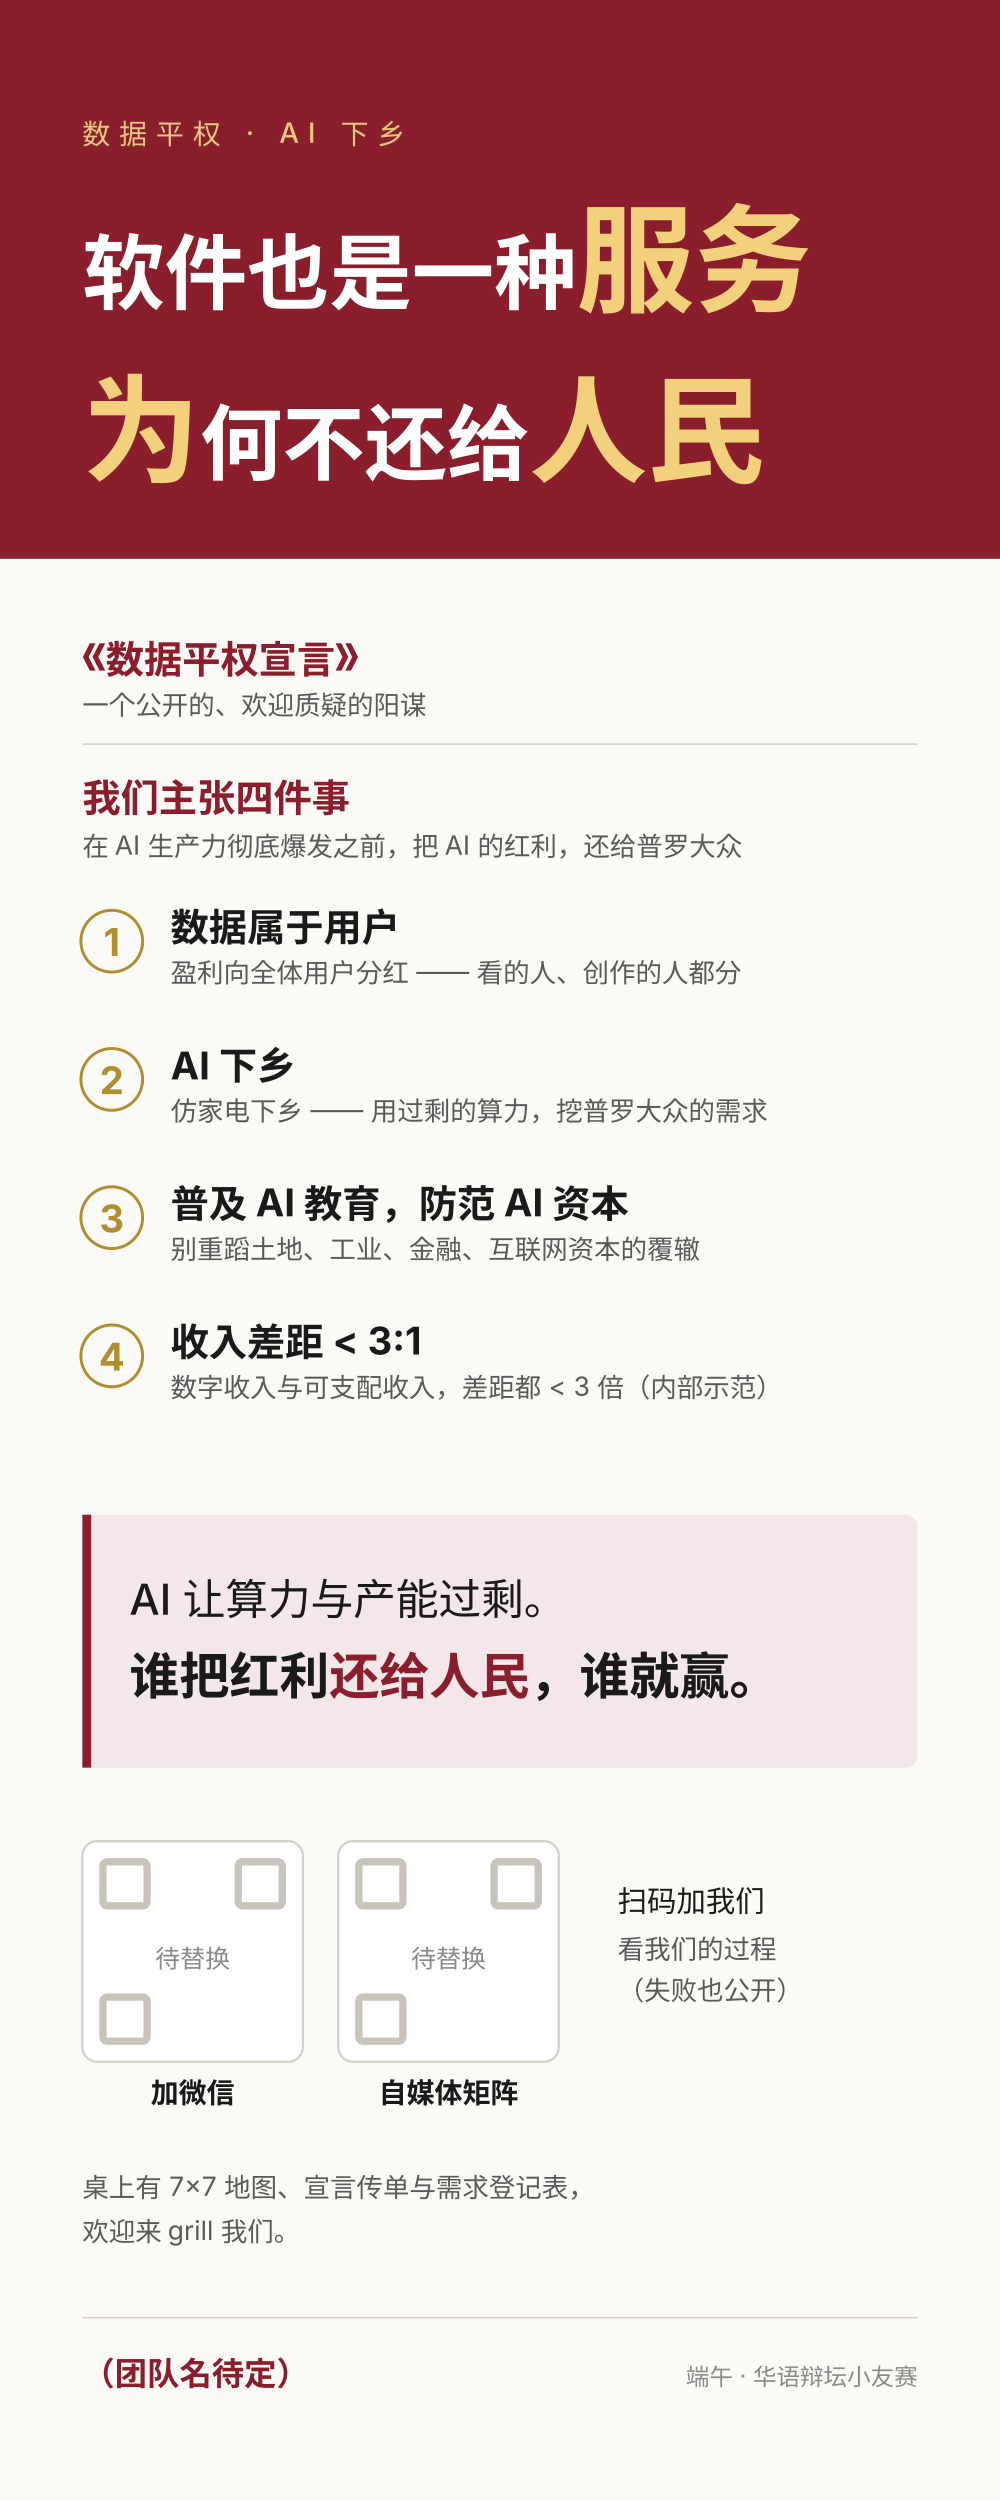
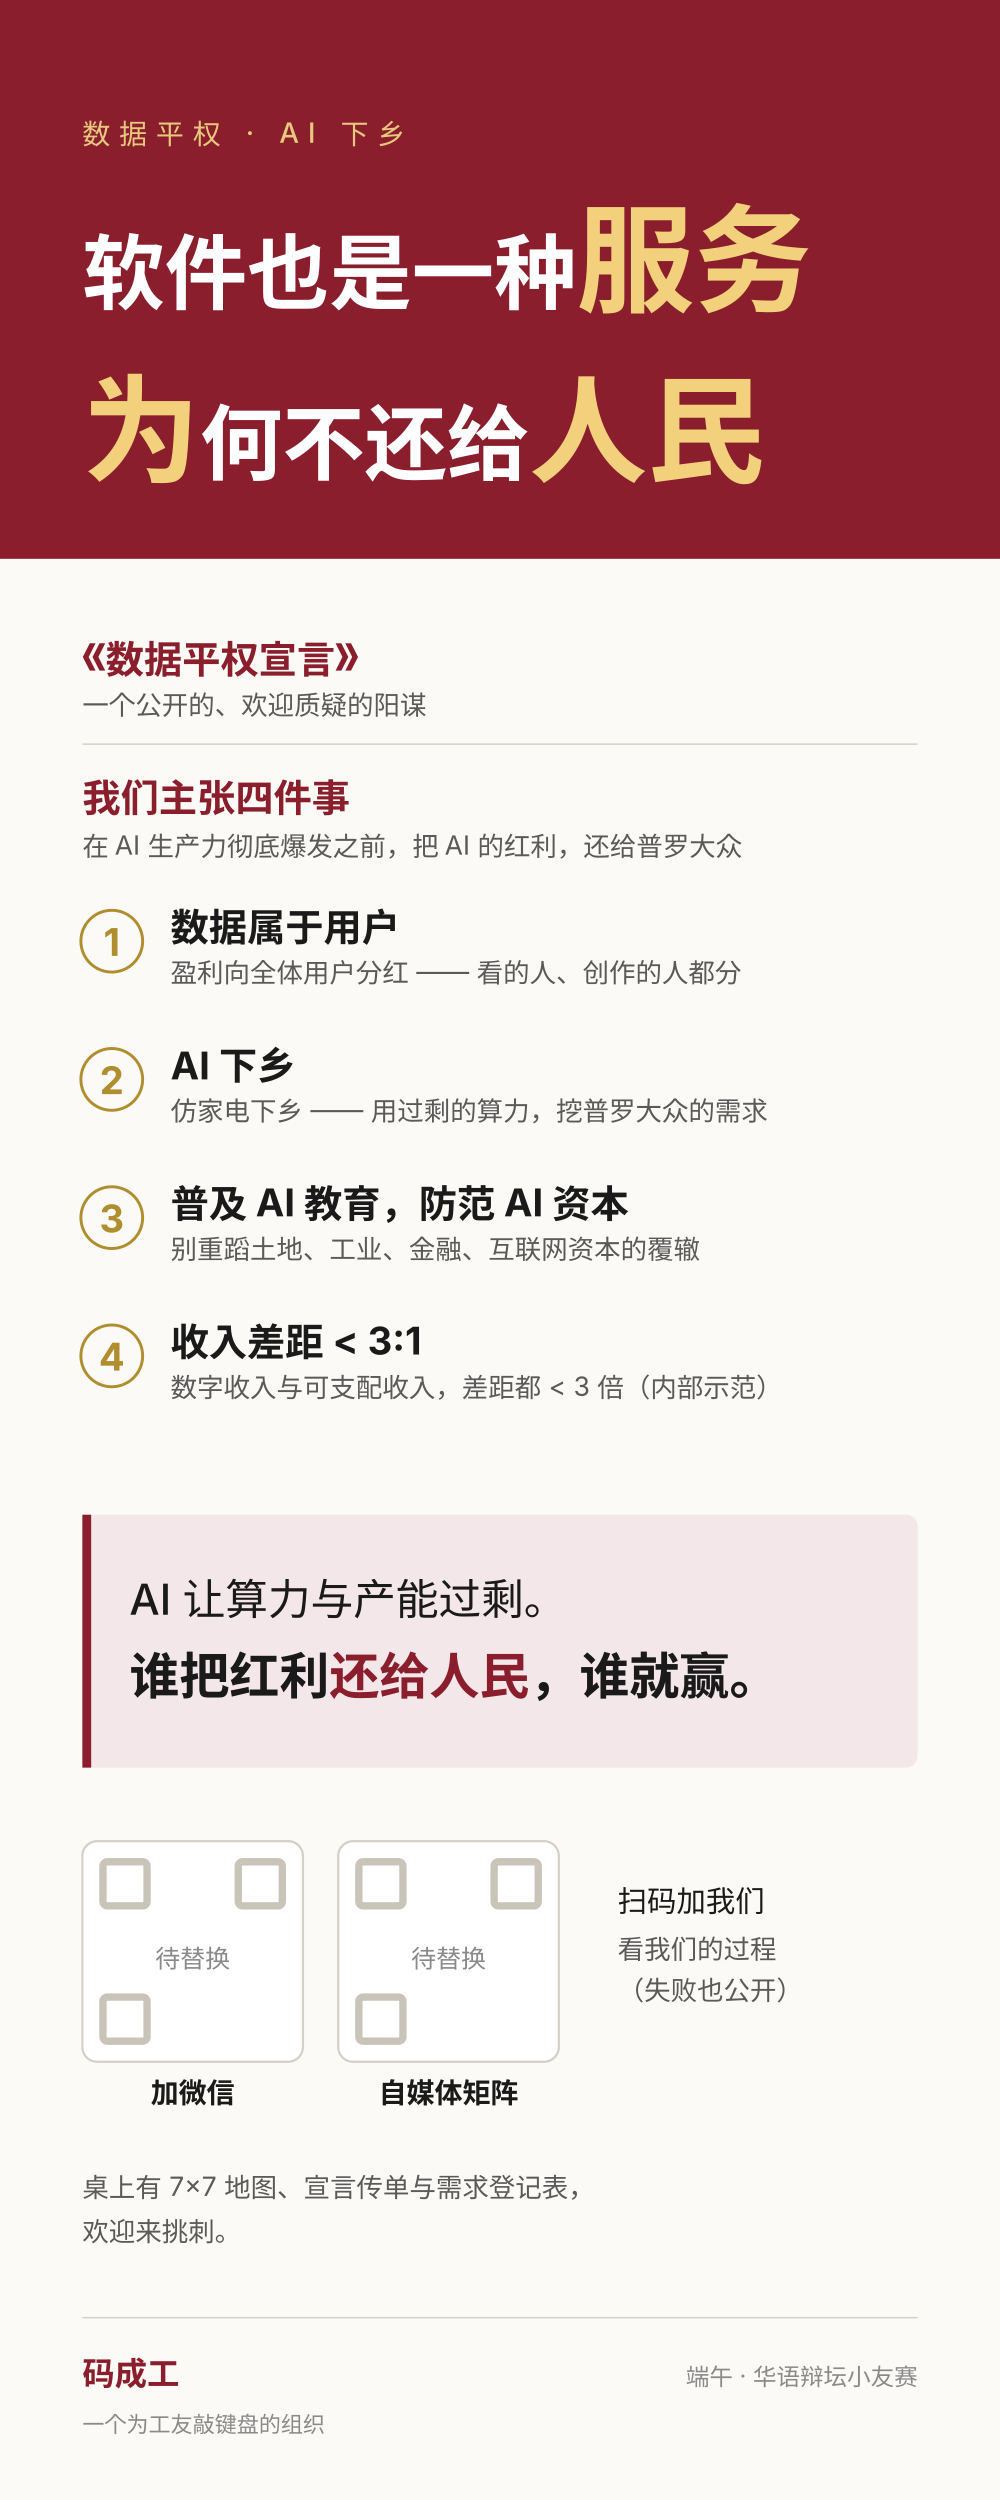
<svg xmlns="http://www.w3.org/2000/svg" width="800mm" height="2000mm" viewBox="0 0 680 1700" role="img">
  <g font-family="PingFang SC, Hiragino Sans GB, Microsoft YaHei, Noto Sans SC, -apple-system, sans-serif">
    <rect x="0" y="0" width="680" height="1700" fill="#fbfaf6" />
    <rect x="0" y="0" width="680" height="380" fill="#8b1e2d" />
    <text x="56" y="98" font-size="19" font-weight="500" letter-spacing="6" fill="#e7c87d">数据平权 · AI 下乡</text>
    <text x="56" y="206" font-size="56" font-weight="700" fill="#ffffff">软件也是一种<tspan font-size="80" fill="#f2d07c">服务</tspan>
    </text>
    <text x="56" y="322" font-size="56" font-weight="700" fill="#ffffff">
      <tspan font-size="80" fill="#f2d07c">为</tspan>何不还给<tspan font-size="80" fill="#f2d07c">人民</tspan>
    </text>
    <text x="56" y="456" font-size="26" font-weight="700" fill="#8b1e2d">《数据平权宣言》</text>
    <text x="56" y="486" font-size="18" font-weight="400" fill="#5a5a5a">一个公开的、欢迎质疑的阳谋</text>
    <line x1="56" y1="506" x2="624" y2="506" stroke="#d4d0c8" stroke-width="1" />
    <text x="56" y="552" font-size="26" font-weight="700" fill="#8b1e2d">我们主张四件事</text>
    <text x="56" y="582" font-size="18" font-weight="400" fill="#5a5a5a">在 AI 生产力彻底爆发之前，把 AI 的红利，还给普罗大众</text>
    <circle cx="76" cy="640" r="21" fill="none" stroke="#b08d2e" stroke-width="2" />
    <text x="76" y="650" font-size="26" font-weight="700" fill="#b08d2e" text-anchor="middle">1</text>
    <text x="116" y="640" font-size="26" font-weight="700" fill="#1a1a1a">数据属于用户</text>
    <text x="116" y="668" font-size="18" font-weight="400" fill="#5a5a5a">盈利向全体用户分红 —— 看的人、创作的人都分</text>
    <circle cx="76" cy="734" r="21" fill="none" stroke="#b08d2e" stroke-width="2" />
    <text x="76" y="744" font-size="26" font-weight="700" fill="#b08d2e" text-anchor="middle">2</text>
    <text x="116" y="734" font-size="26" font-weight="700" fill="#1a1a1a">AI 下乡</text>
    <text x="116" y="762" font-size="18" font-weight="400" fill="#5a5a5a">仿家电下乡 —— 用过剩的算力，挖普罗大众的需求</text>
    <circle cx="76" cy="828" r="21" fill="none" stroke="#b08d2e" stroke-width="2" />
    <text x="76" y="838" font-size="26" font-weight="700" fill="#b08d2e" text-anchor="middle">3</text>
    <text x="116" y="828" font-size="26" font-weight="700" fill="#1a1a1a">普及 AI 教育，防范 AI 资本</text>
    <text x="116" y="856" font-size="18" font-weight="400" fill="#5a5a5a">别重蹈土地、工业、金融、互联网资本的覆辙</text>
    <circle cx="76" cy="922" r="21" fill="none" stroke="#b08d2e" stroke-width="2" />
    <text x="76" y="932" font-size="26" font-weight="700" fill="#b08d2e" text-anchor="middle">4</text>
    <text x="116" y="922" font-size="26" font-weight="700" fill="#1a1a1a">收入差距 &lt; 3:1</text>
    <text x="116" y="950" font-size="18" font-weight="400" fill="#5a5a5a">数字收入与可支配收入，差距都 &lt; 3 倍（内部示范）</text>
    <rect x="56" y="1030" width="568" height="172" rx="8" fill="#f3e7e9" />
    <rect x="56" y="1030" width="6" height="172" fill="#8b1e2d" />
    <text x="88" y="1098" font-size="29" font-weight="500" fill="#1a1a1a">AI 让算力与产能过剩。</text>
    <text x="88" y="1152" font-size="34" font-weight="700" fill="#1a1a1a">谁把红利<tspan fill="#8b1e2d">还给人民</tspan>，谁就赢。</text>
    <rect x="56" y="1252" width="150" height="150" rx="10" fill="#ffffff" stroke="#d4d0c8" stroke-width="1.5" />
    <rect x="70" y="1266" width="30" height="30" rx="3" fill="none" stroke="#c9c4ba" stroke-width="5" />
    <rect x="162" y="1266" width="30" height="30" rx="3" fill="none" stroke="#c9c4ba" stroke-width="5" />
    <rect x="70" y="1358" width="30" height="30" rx="3" fill="none" stroke="#c9c4ba" stroke-width="5" />
    <text x="131" y="1338" font-size="17" font-weight="400" fill="#8a8a8a" text-anchor="middle">待替换</text>
    <text x="131" y="1430" font-size="19" font-weight="700" fill="#1a1a1a" text-anchor="middle">加微信</text>
    <rect x="230" y="1252" width="150" height="150" rx="10" fill="#ffffff" stroke="#d4d0c8" stroke-width="1.5" />
    <rect x="244" y="1266" width="30" height="30" rx="3" fill="none" stroke="#c9c4ba" stroke-width="5" />
    <rect x="336" y="1266" width="30" height="30" rx="3" fill="none" stroke="#c9c4ba" stroke-width="5" />
    <rect x="244" y="1358" width="30" height="30" rx="3" fill="none" stroke="#c9c4ba" stroke-width="5" />
    <text x="305" y="1338" font-size="17" font-weight="400" fill="#8a8a8a" text-anchor="middle">待替换</text>
    <text x="305" y="1430" font-size="19" font-weight="700" fill="#1a1a1a" text-anchor="middle">自媒体矩阵</text>
    <text x="420" y="1300" font-size="20" font-weight="500" fill="#1a1a1a">扫码加我们</text>
    <text x="420" y="1332" font-size="18" font-weight="400" fill="#5a5a5a">看我们的过程</text>
    <text x="420" y="1360" font-size="18" font-weight="400" fill="#5a5a5a">（失败也公开）</text>
    <text x="56" y="1494" font-size="18" font-weight="400" fill="#5a5a5a">桌上有 7×7 地图、宣言传单与需求登记表，</text>
-     <text x="56" y="1524" font-size="18" font-weight="400" fill="#5a5a5a">欢迎来 grill 我们。</text>
+     <text x="56" y="1524" font-size="18" font-weight="400" fill="#5a5a5a">欢迎来挑刺。</text>
    <line x1="56" y1="1576" x2="624" y2="1576" stroke="#d4d0c8" stroke-width="1" />
-     <text x="56" y="1622" font-size="22" font-weight="700" fill="#8b1e2d">（团队名待定）</text>
+     <text x="56" y="1622" font-size="22" font-weight="700" fill="#8b1e2d">码成工</text>
+     <text x="56" y="1654" font-size="15" font-weight="400" fill="#8a8a8a">一个为工友敲键盘的组织</text>
    <text x="624" y="1622" font-size="16" font-weight="400" fill="#8a8a8a" text-anchor="end">端午 · 华语辩坛小友赛</text>
  </g>
</svg>
